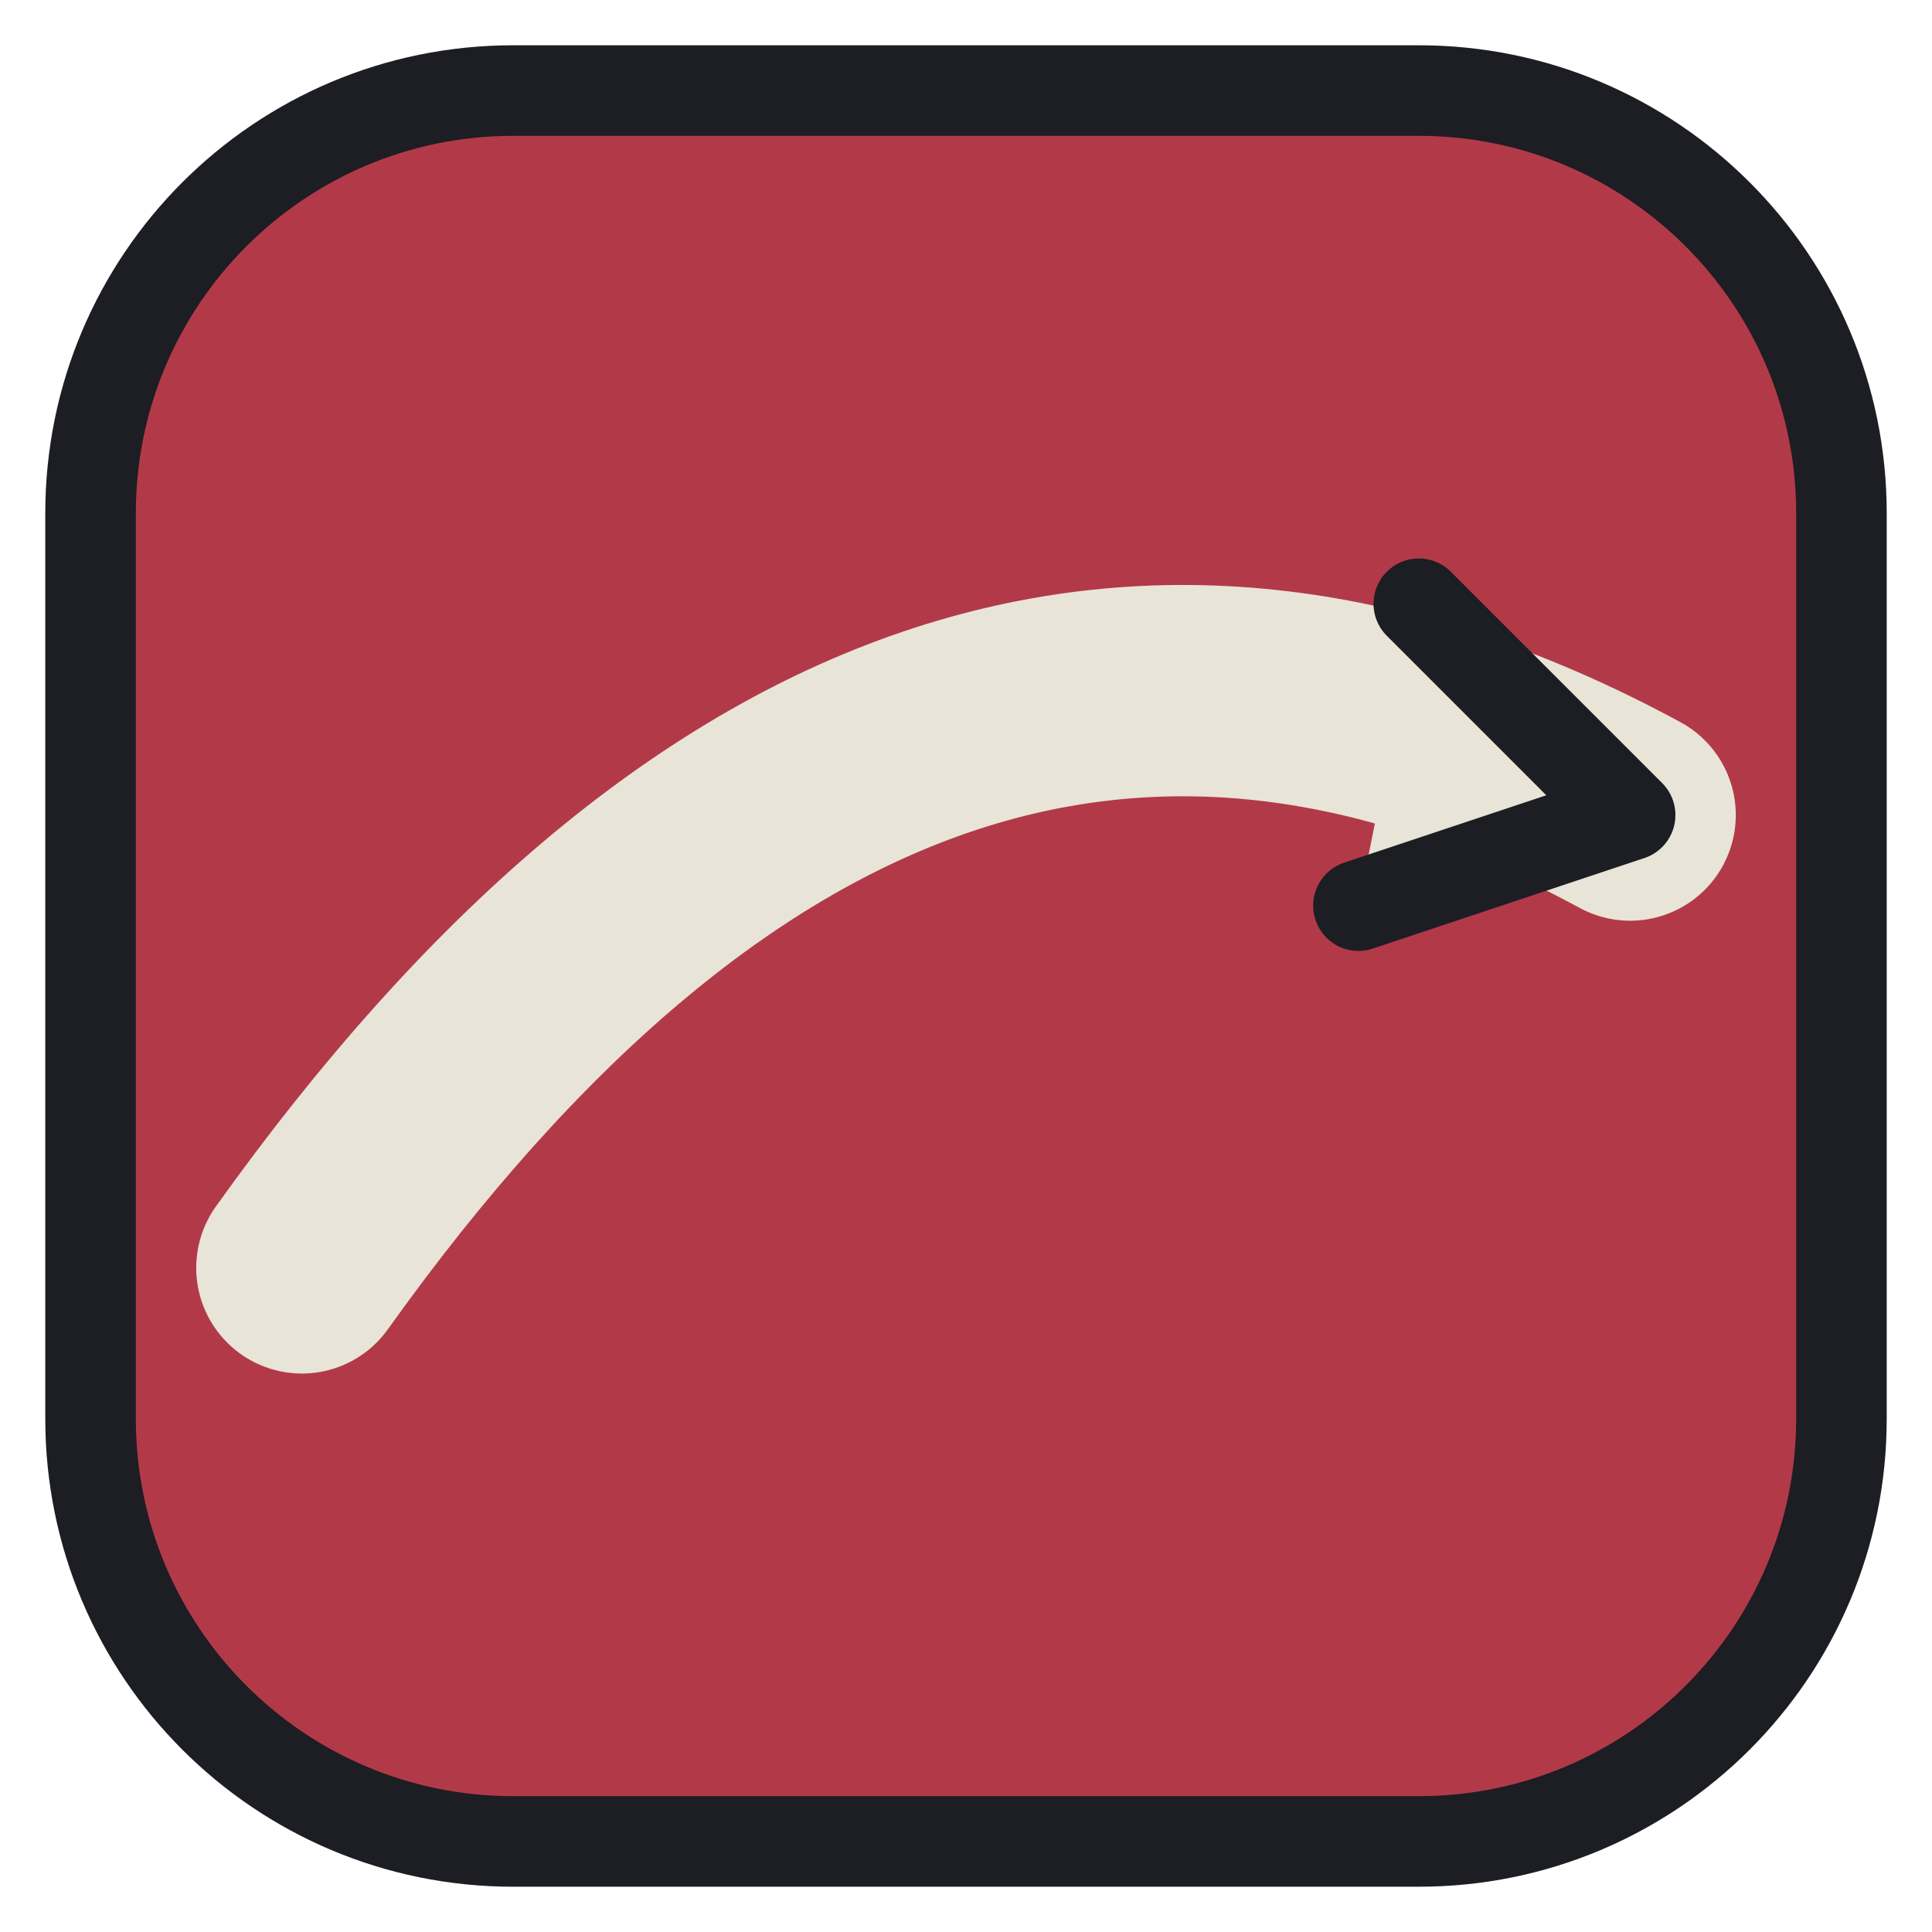
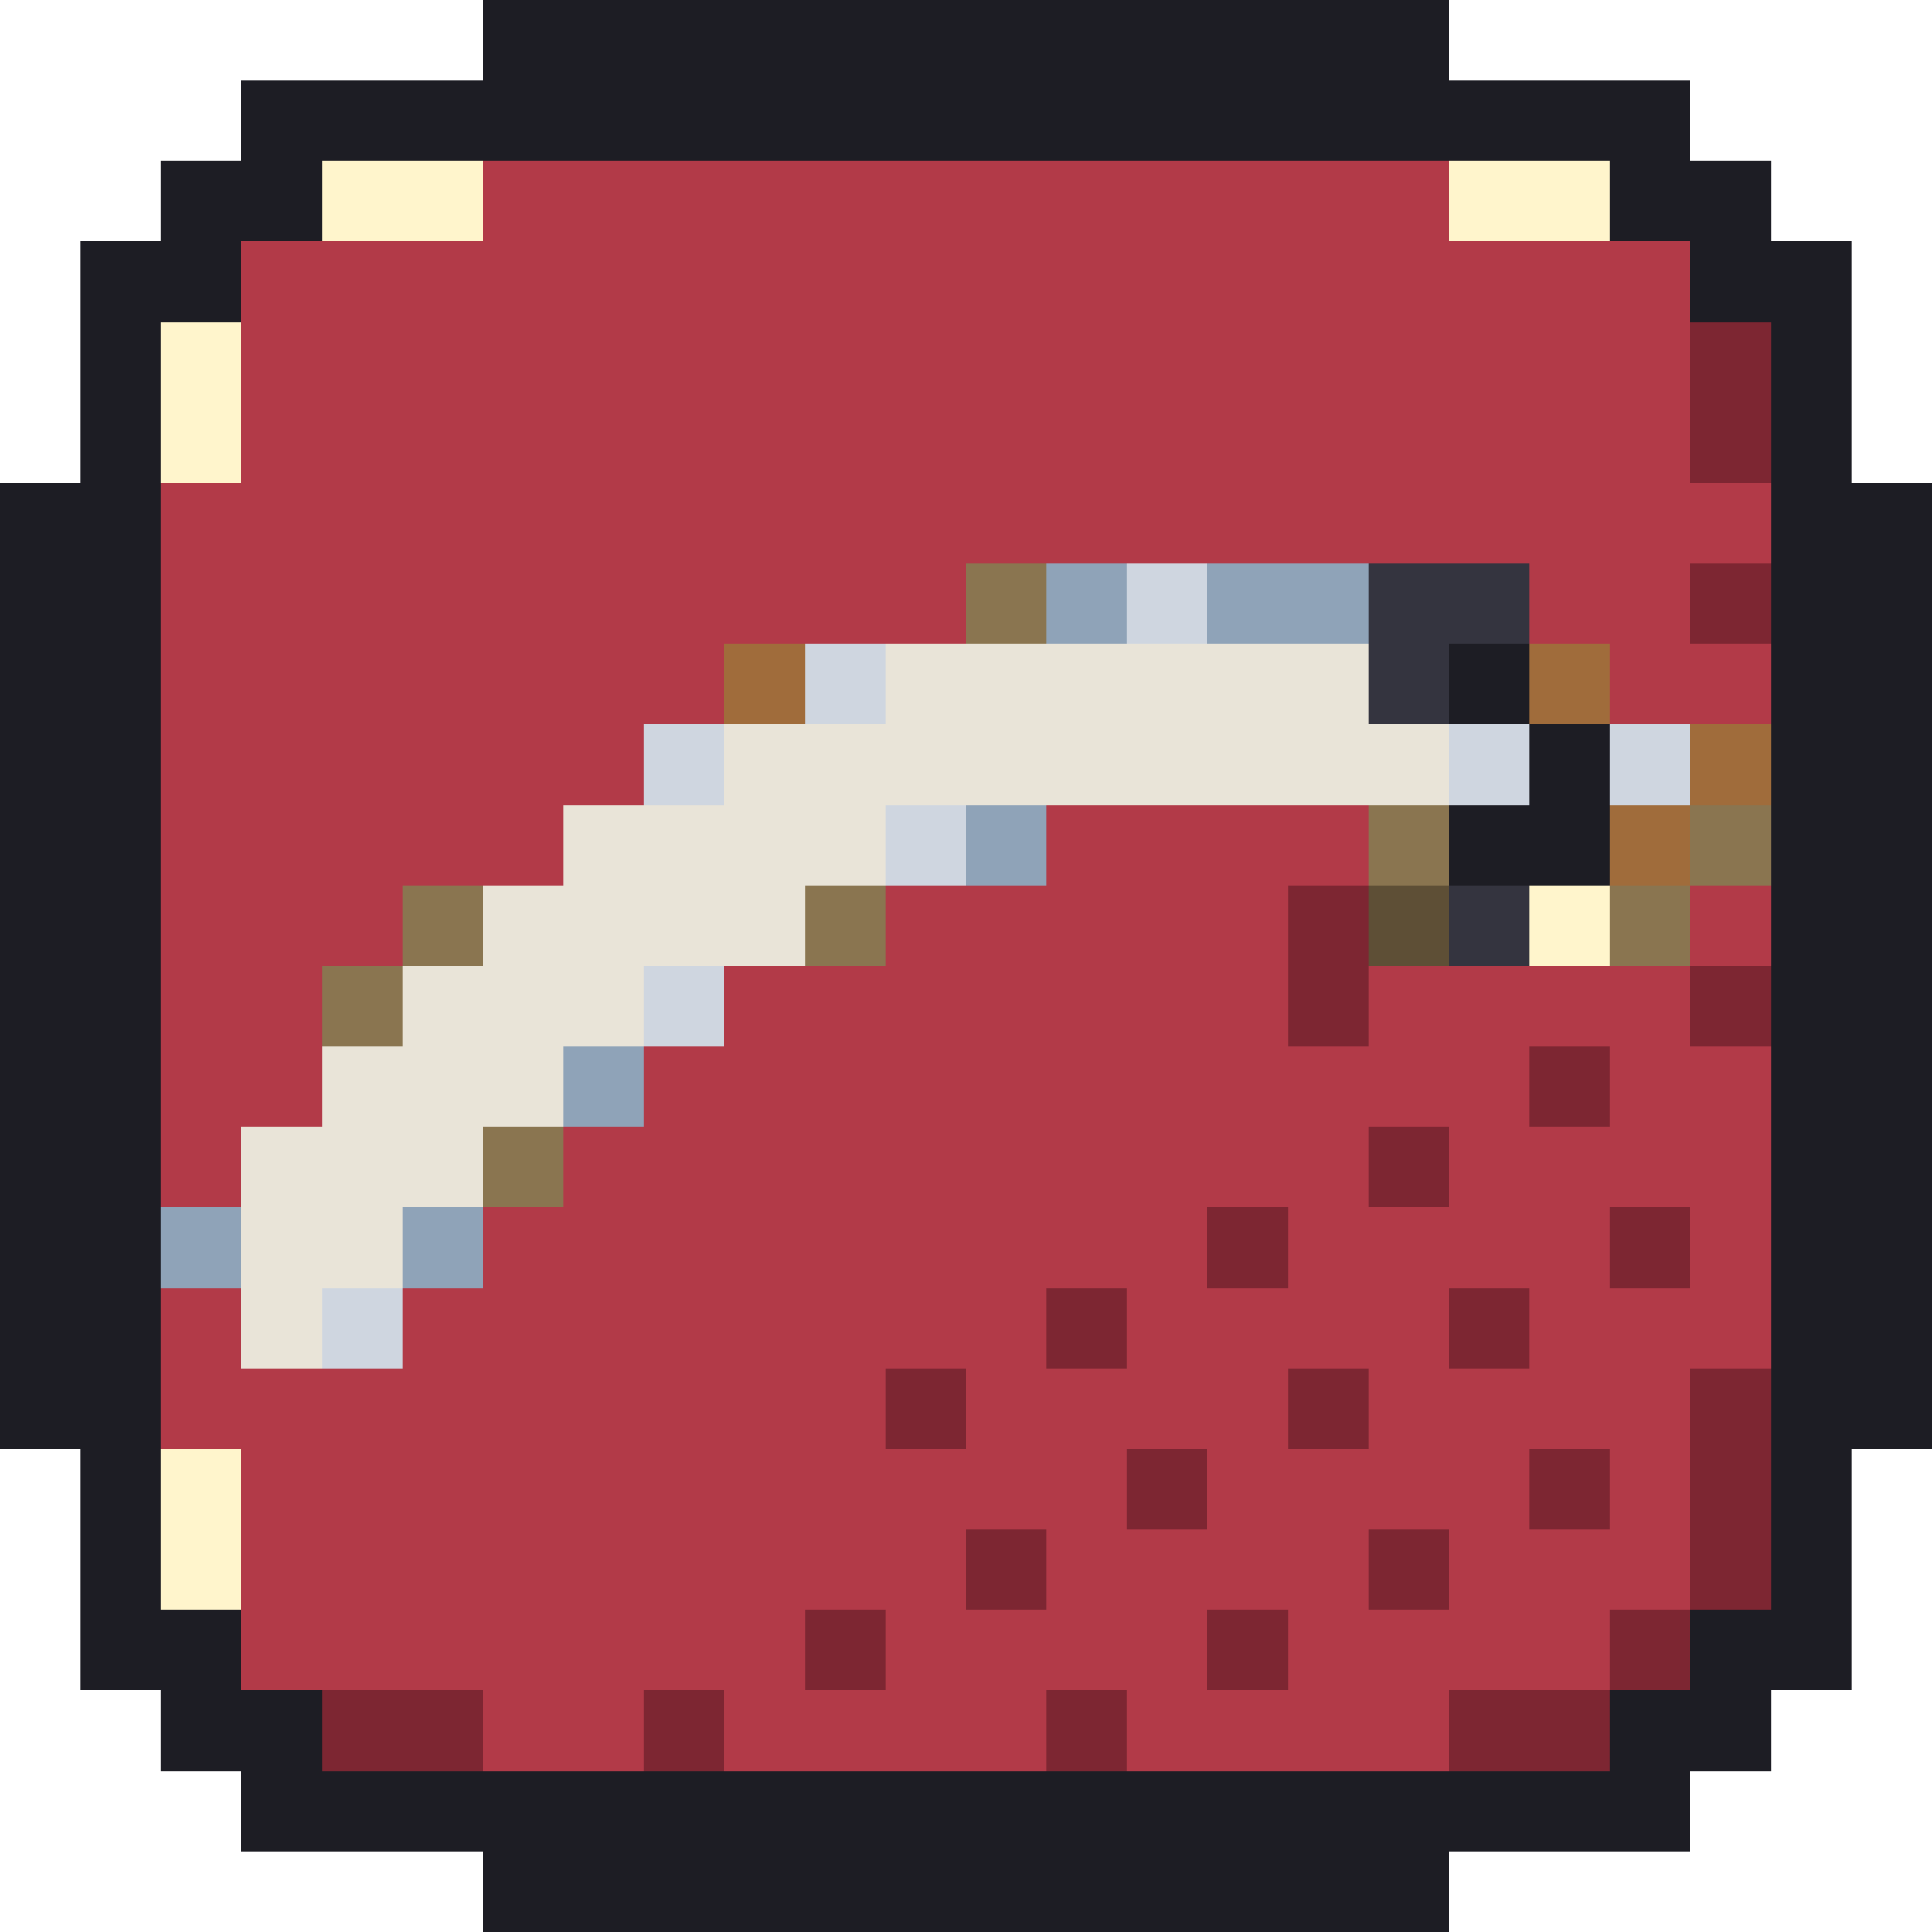
- <svg xmlns="http://www.w3.org/2000/svg" viewBox="0 0 64 64" width="64" height="64">
-   <g stroke="#1d1d24" stroke-width="3" stroke-linejoin="round" stroke-linecap="round">
-     <rect x="3" y="3" width="58" height="58" rx="14" fill="#b23a48" />
-     <path d="M10 42Q30 14 54 27" fill="none" stroke="#e9e4d8" stroke-width="7" />
-     <path d="m47 20 7 7-9 3" fill="#e9e4d8" />
-   </g>
+ <svg xmlns="http://www.w3.org/2000/svg" viewBox="0 0 24 24" width="64" height="64" shape-rendering="crispEdges">
+   <path fill="#1d1d24" d="M6 0h12v1H6ZM3 1h18v1H3ZM2 2h2v1H2ZM20 2h2v1H20ZM1 3h2v1H1ZM21 3h2v1H21ZM1 4h1v1H1ZM22 4h1v1H22ZM1 5h1v1H1ZM22 5h1v1H22ZM0 6h2v1H0ZM22 6h2v1H22ZM0 7h2v1H0ZM22 7h2v1H22ZM0 8h2v1H0ZM18 8h1v1H18ZM22 8h2v1H22ZM0 9h2v1H0ZM19 9h1v1H19ZM22 9h2v1H22ZM0 10h2v1H0ZM18 10h2v1H18ZM22 10h2v1H22ZM0 11h2v1H0ZM22 11h2v1H22ZM0 12h2v1H0ZM22 12h2v1H22ZM0 13h2v1H0ZM22 13h2v1H22ZM0 14h2v1H0ZM22 14h2v1H22ZM0 15h2v1H0ZM22 15h2v1H22ZM0 16h2v1H0ZM22 16h2v1H22ZM0 17h2v1H0ZM22 17h2v1H22ZM1 18h1v1H1ZM22 18h1v1H22ZM1 19h1v1H1ZM22 19h1v1H22ZM1 20h2v1H1ZM21 20h2v1H21ZM2 21h2v1H2ZM20 21h2v1H20ZM3 22h18v1H3ZM6 23h12v1H6Z" />
+   <path fill="#fff5cc" d="M4 2h2v1H4ZM18 2h2v1H18ZM2 4h1v1H2ZM2 5h1v1H2ZM19 11h1v1H19ZM2 18h1v1H2ZM2 19h1v1H2Z" />
+   <path fill="#b23a48" d="M6 2h12v1H6ZM3 3h18v1H3ZM3 4h18v1H3ZM3 5h18v1H3ZM2 6h20v1H2ZM2 7h10v1H2ZM19 7h2v1H19ZM2 8h7v1H2ZM20 8h2v1H20ZM2 9h6v1H2ZM2 10h5v1H2ZM13 10h4v1H13ZM2 11h3v1H2ZM11 11h5v1H11ZM21 11h1v1H21ZM2 12h2v1H2ZM9 12h7v1H9ZM17 12h4v1H17ZM2 13h2v1H2ZM8 13h11v1H8ZM20 13h2v1H20ZM2 14h1v1H2ZM7 14h10v1H7ZM18 14h4v1H18ZM6 15h9v1H6ZM16 15h4v1H16ZM21 15h1v1H21ZM2 16h1v1H2ZM5 16h8v1H5ZM14 16h4v1H14ZM19 16h3v1H19ZM2 17h9v1H2ZM12 17h4v1H12ZM17 17h4v1H17ZM3 18h11v1H3ZM15 18h4v1H15ZM20 18h1v1H20ZM3 19h9v1H3ZM13 19h4v1H13ZM18 19h3v1H18ZM3 20h7v1H3ZM11 20h4v1H11ZM16 20h4v1H16ZM6 21h2v1H6ZM9 21h4v1H9ZM14 21h4v1H14Z" />
+   <path fill="#7d2632" d="M21 4h1v1H21ZM21 5h1v1H21ZM21 7h1v1H21ZM16 11h1v1H16ZM16 12h1v1H16ZM21 12h1v1H21ZM19 13h1v1H19ZM17 14h1v1H17ZM15 15h1v1H15ZM20 15h1v1H20ZM13 16h1v1H13ZM18 16h1v1H18ZM11 17h1v1H11ZM16 17h1v1H16ZM21 17h1v1H21ZM14 18h1v1H14ZM19 18h1v1H19ZM21 18h1v1H21ZM12 19h1v1H12ZM17 19h1v1H17ZM21 19h1v1H21ZM10 20h1v1H10ZM15 20h1v1H15ZM20 20h1v1H20ZM4 21h2v1H4ZM8 21h1v1H8ZM13 21h1v1H13ZM18 21h2v1H18Z" />
+   <path fill="#8a7550" d="M12 7h1v1H12ZM17 10h1v1H17ZM21 10h1v1H21ZM5 11h1v1H5ZM10 11h1v1H10ZM20 11h1v1H20ZM4 12h1v1H4ZM6 14h1v1H6Z" />
+   <path fill="#8fa3b8" d="M13 7h1v1H13ZM15 7h2v1H15ZM12 10h1v1H12ZM7 13h1v1H7ZM2 15h1v1H2ZM5 15h1v1H5Z" />
+   <path fill="#cfd6e0" d="M14 7h1v1H14ZM10 8h1v1H10ZM8 9h1v1H8ZM18 9h1v1H18ZM20 9h1v1H20ZM11 10h1v1H11ZM8 12h1v1H8ZM4 16h1v1H4Z" />
+   <path fill="#34343f" d="M17 7h2v1H17ZM17 8h1v1H17ZM18 11h1v1H18Z" />
+   <path fill="#a06c3b" d="M9 8h1v1H9ZM19 8h1v1H19ZM21 9h1v1H21ZM20 10h1v1H20Z" />
+   <path fill="#e9e4d8" d="M11 8h6v1H11ZM9 9h9v1H9ZM7 10h4v1H7ZM6 11h4v1H6ZM5 12h3v1H5ZM4 13h3v1H4ZM3 14h3v1H3ZM3 15h2v1H3ZM3 16h1v1H3Z" />
+   <path fill="#5e4f36" d="M17 11h1v1H17Z" />
</svg>
